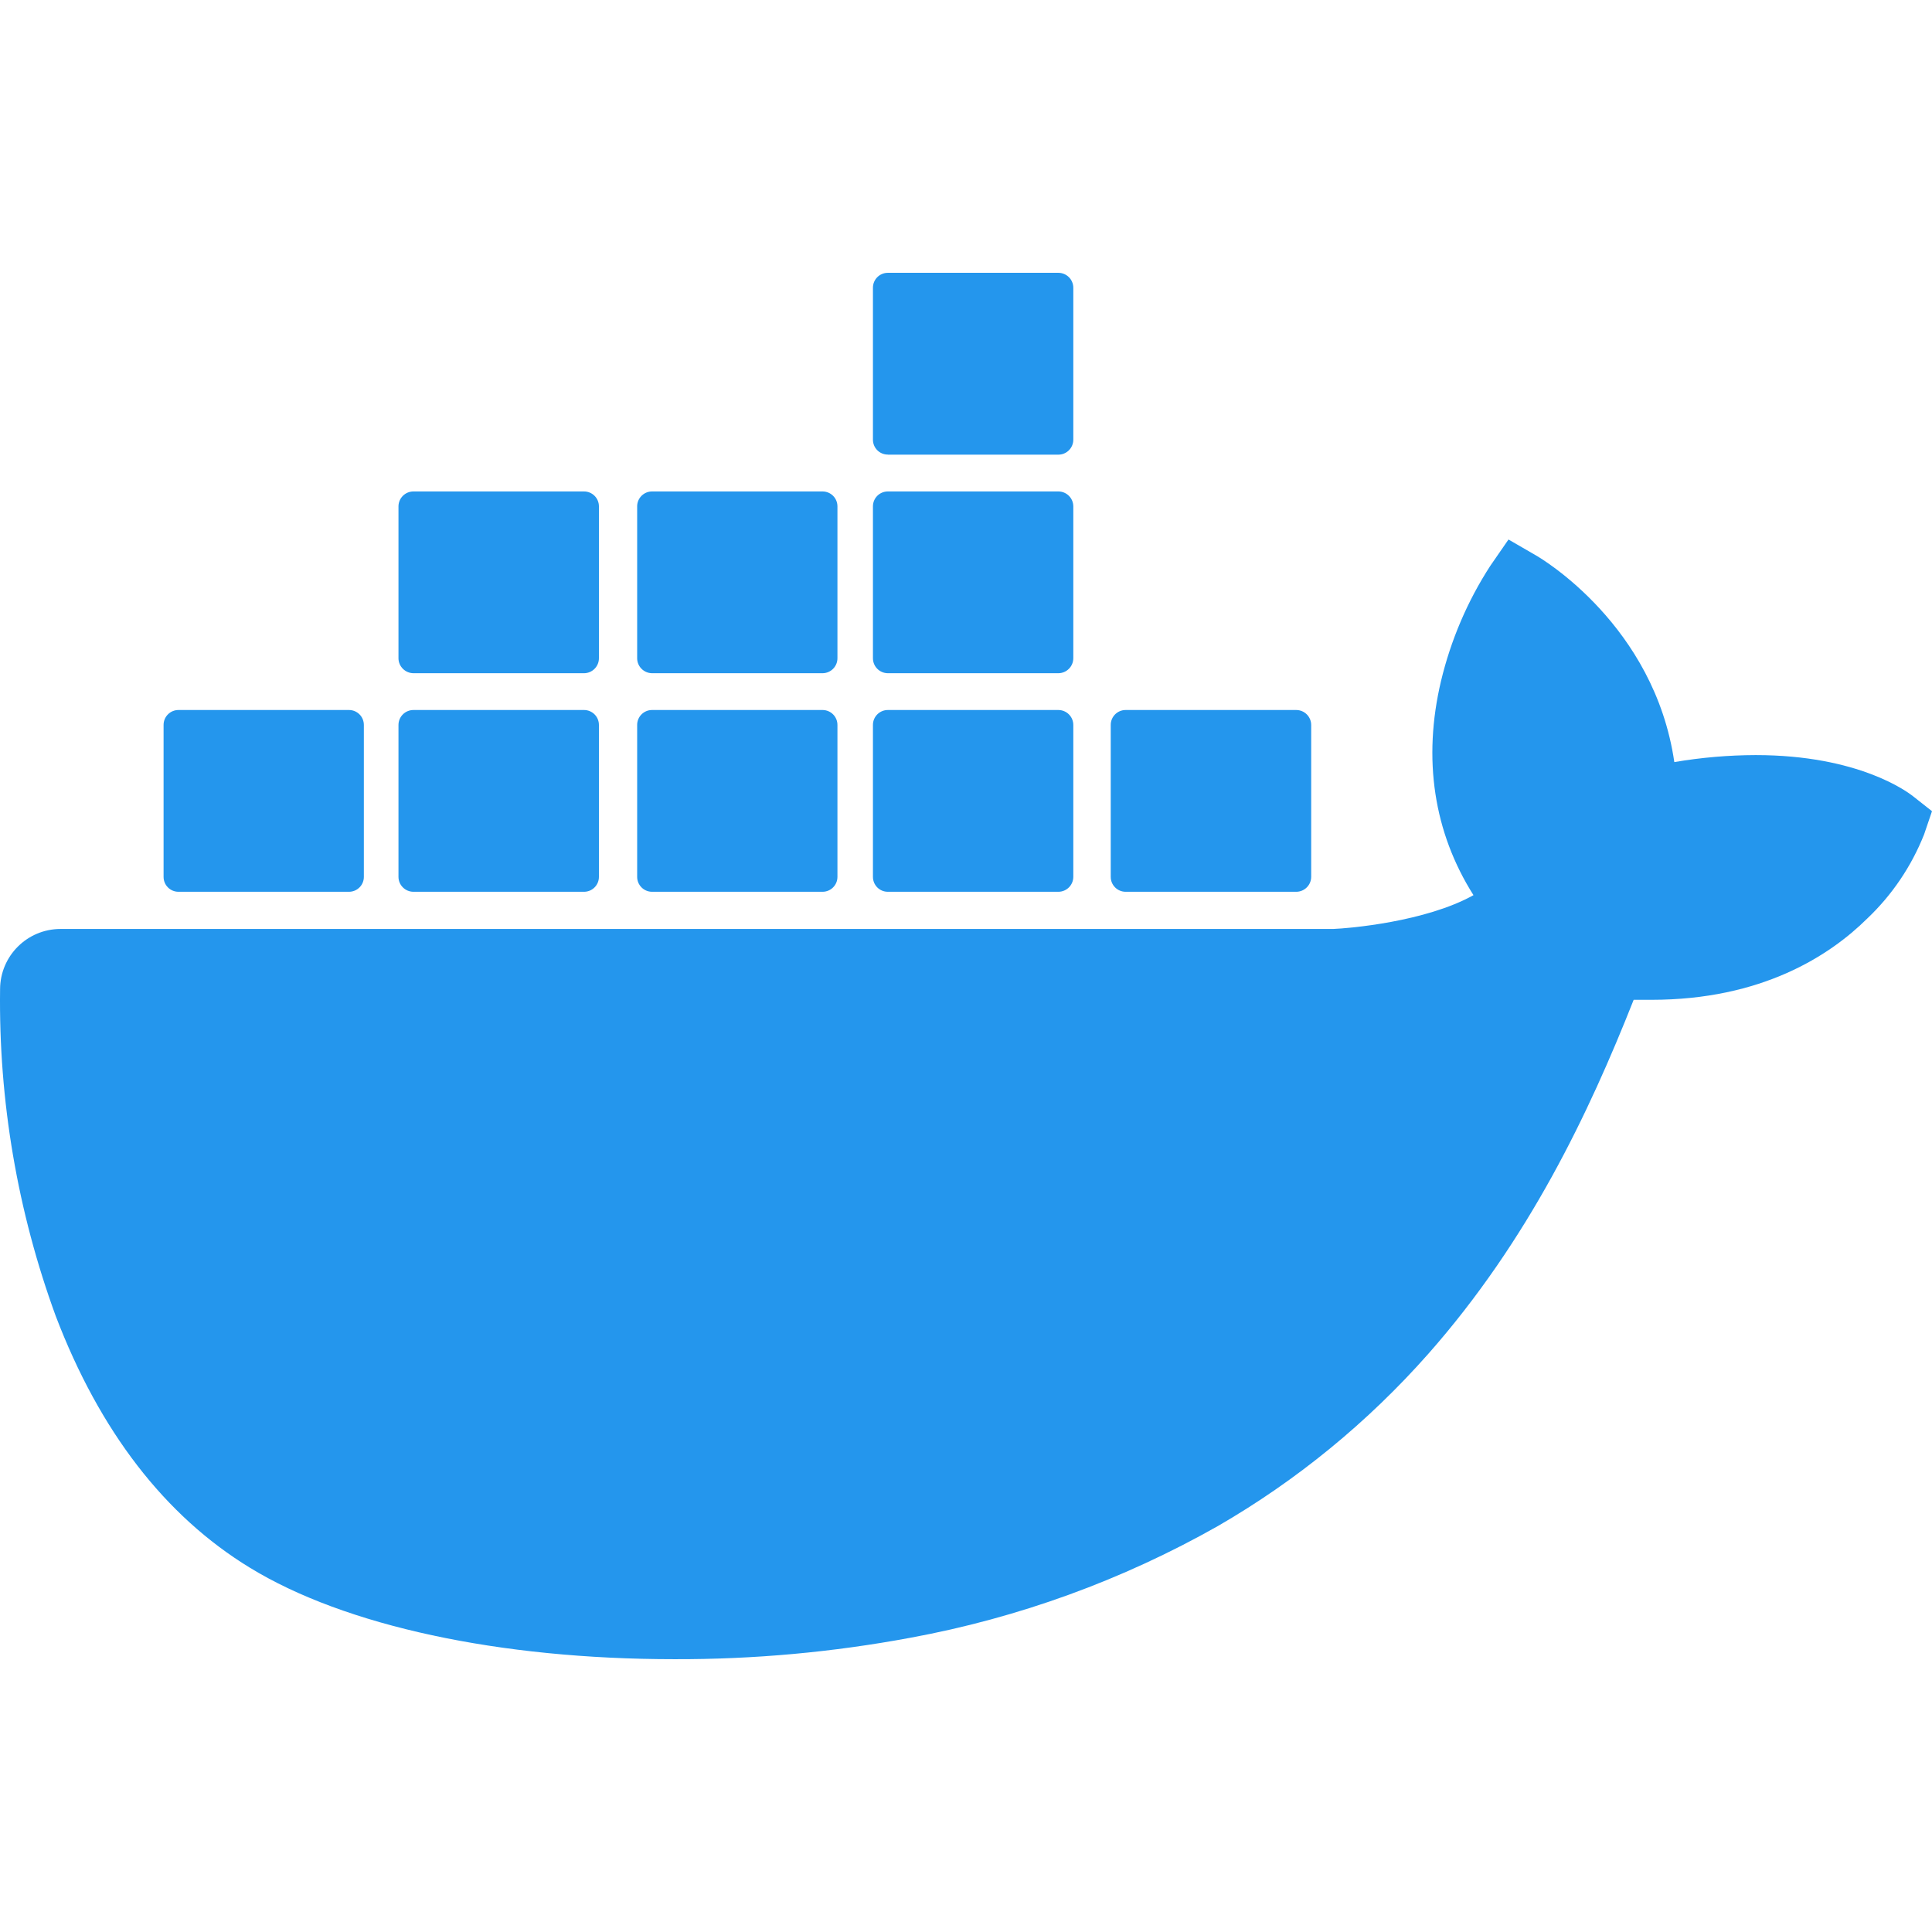
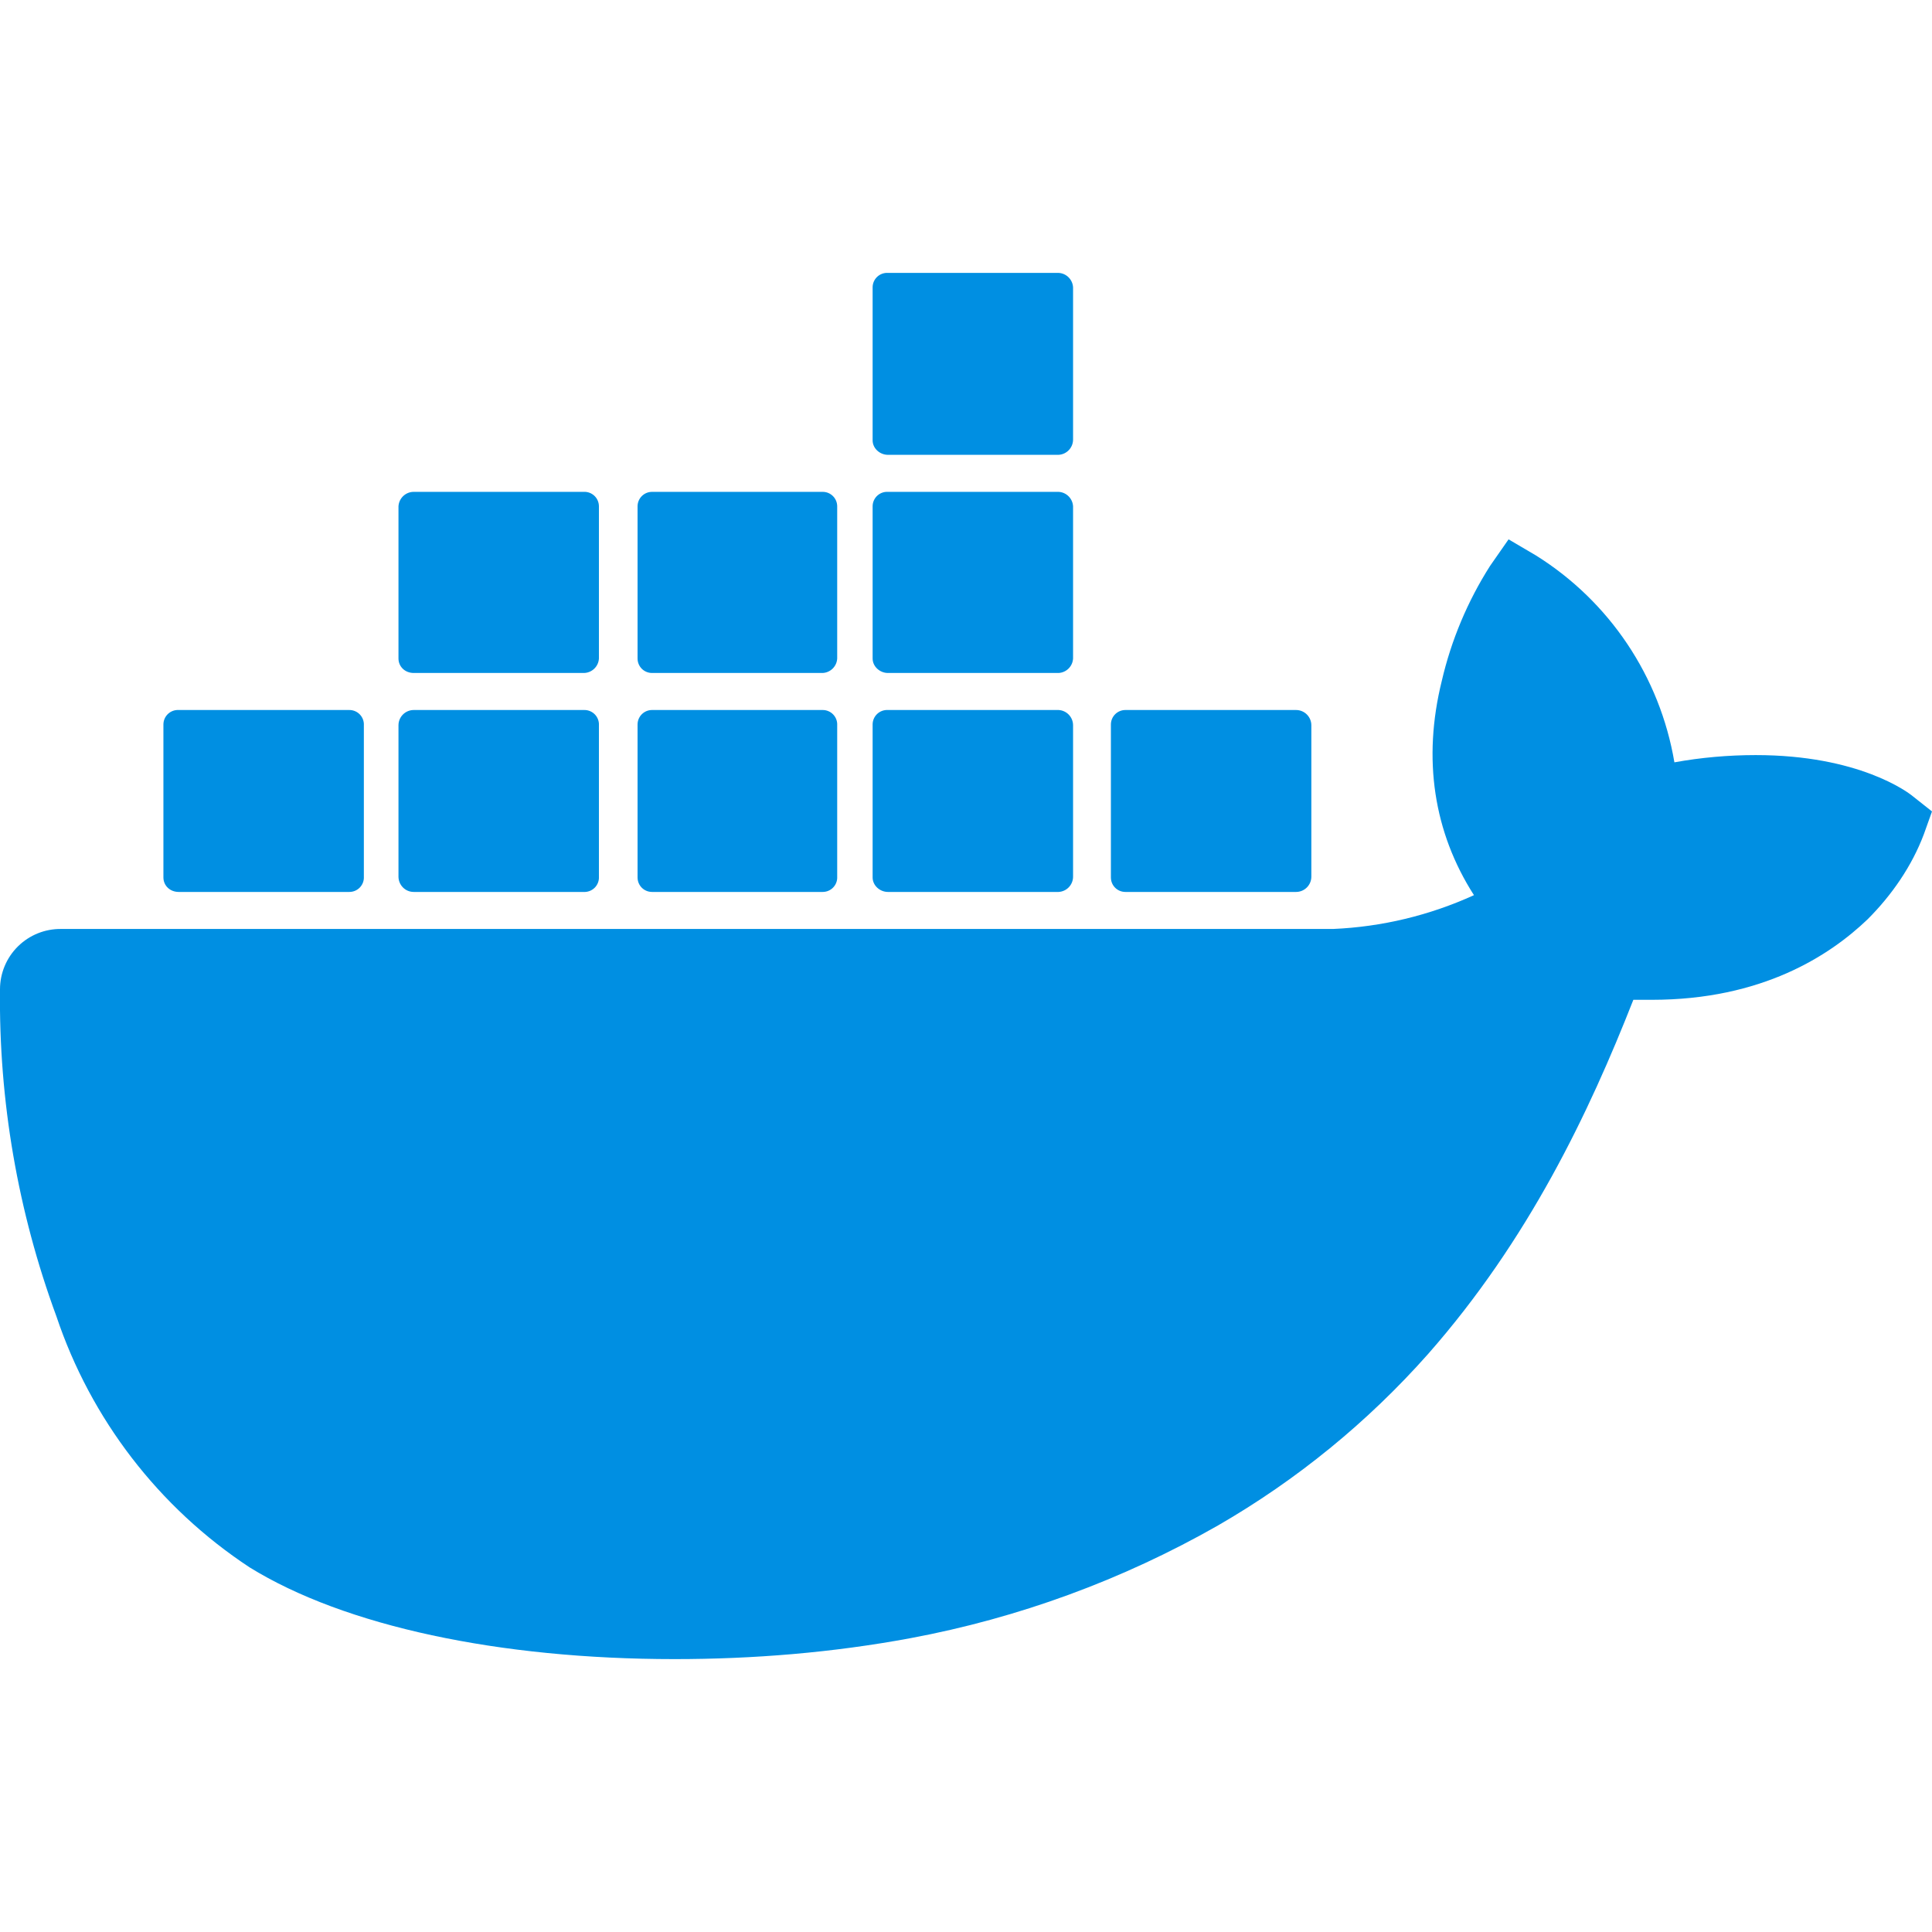
- <svg xmlns="http://www.w3.org/2000/svg" role="img" viewBox="0 0 24 24">
-   <path fill="#2496ED" d="M13.983 11.078h2.119a.186.186 0 00.186-.185V9.006a.186.186 0 00-.186-.186h-2.119a.185.185 0 00-.185.185v1.888c0 .102.083.185.185.185m-2.954-5.43h2.118a.186.186 0 00.186-.186V3.574a.186.186 0 00-.186-.185h-2.118a.185.185 0 00-.185.185v1.888c0 .102.082.185.185.185m0 2.716h2.118a.187.187 0 00.186-.186V6.29a.186.186 0 00-.186-.185h-2.118a.185.185 0 00-.185.185v1.887c0 .102.082.185.185.186m-2.93 0h2.12a.186.186 0 00.184-.186V6.29a.185.185 0 00-.185-.185H8.1a.185.185 0 00-.185.185v1.887c0 .102.083.185.185.186m-2.964 0h2.119a.186.186 0 00.185-.186V6.29a.185.185 0 00-.185-.185H5.136a.186.186 0 00-.186.185v1.887c0 .102.084.185.186.186m5.893 2.715h2.118a.186.186 0 00.186-.185V9.006a.186.186 0 00-.186-.186h-2.118a.185.185 0 00-.185.185v1.888c0 .102.082.185.185.185m-2.93 0h2.12a.185.185 0 00.184-.185V9.006a.185.185 0 00-.184-.186h-2.12a.185.185 0 00-.184.185v1.888c0 .102.083.185.185.185m-2.964 0h2.119a.185.185 0 00.185-.185V9.006a.185.185 0 00-.184-.186h-2.12a.186.186 0 00-.186.186v1.887c0 .102.084.185.186.185m-2.92 0h2.12a.185.185 0 00.184-.185V9.006a.185.185 0 00-.184-.186h-2.12a.185.185 0 00-.184.185v1.888c0 .102.082.185.185.185M23.763 9.89c-.065-.051-.672-.51-1.954-.51-.338.001-.676.03-1.01.087-.248-1.7-1.653-2.53-1.716-2.566l-.344-.199-.226.327c-.284.438-.49.922-.612 1.43-.23.97-.09 1.882.403 2.661-.595.332-1.55.413-1.744.42H.751a.751.751 0 00-.75.748 11.376 11.376 0 00.692 4.062c.545 1.428 1.355 2.48 2.41 3.124 1.18.723 3.1 1.137 5.275 1.137.983.003 1.963-.086 2.93-.266a12.248 12.248 0 003.823-1.389c.98-.567 1.86-1.288 2.61-2.136 1.252-1.418 1.998-2.997 2.553-4.4h.221c1.372 0 2.215-.549 2.68-1.009.309-.293.55-.65.707-1.046l.098-.288Z" />
+ <svg xmlns="http://www.w3.org/2000/svg" viewBox="0 0 24 24" fill="#008fe2">
+   <path d="M13.98 11.08h2.12a.19.19 0 0 0 .19-.19V9.01a.19.19 0 0 0-.19-.19h-2.12a.18.18 0 0 0-.18.18v1.9c0 .1.08.18.18.18m-2.95-5.43h2.12a.19.19 0 0 0 .18-.19V3.57a.19.19 0 0 0-.18-.18h-2.12a.18.18 0 0 0-.19.18v1.9c0 .1.09.18.19.18m0 2.71h2.12a.19.19 0 0 0 .18-.18V6.29a.19.19 0 0 0-.18-.18h-2.12a.18.18 0 0 0-.19.18v1.89c0 .1.09.18.19.18m-2.93 0h2.12a.19.19 0 0 0 .18-.18V6.29a.18.18 0 0 0-.18-.18H8.1a.18.18 0 0 0-.18.18v1.89c0 .1.08.18.18.18m-2.96 0h2.11a.19.19 0 0 0 .19-.18V6.29a.18.18 0 0 0-.19-.18H5.14a.19.19 0 0 0-.19.18v1.89c0 .1.08.18.19.18m5.89 2.72h2.12a.19.19 0 0 0 .18-.19V9.01a.19.19 0 0 0-.18-.19h-2.12a.18.18 0 0 0-.19.18v1.9c0 .1.09.18.19.18m-2.93 0h2.12a.18.18 0 0 0 .18-.19V9.01a.18.18 0 0 0-.18-.19H8.1a.18.18 0 0 0-.18.18v1.9c0 .1.08.18.18.18m-2.96 0h2.11a.18.18 0 0 0 .19-.19V9.01a.18.18 0 0 0-.18-.19H5.14a.19.19 0 0 0-.19.19v1.88c0 .1.08.19.19.19m-2.92 0h2.12a.18.18 0 0 0 .18-.19V9.01a.18.18 0 0 0-.18-.19H2.22a.18.18 0 0 0-.19.18v1.9c0 .1.08.18.19.18m21.54-1.19c-.06-.05-.67-.51-1.95-.51-.34 0-.68.03-1.01.09a3.77 3.77 0 0 0-1.72-2.57l-.34-.2-.23.33a4.6 4.6 0 0 0-.6 1.43c-.24.97-.1 1.88.4 2.66a4.7 4.7 0 0 1-1.75.42H.76a.75.75 0 0 0-.76.75 11.38 11.38 0 0 0 .7 4.06 6.03 6.03 0 0 0 2.4 3.12c1.18.73 3.1 1.14 5.28 1.14.98 0 1.96-.08 2.93-.26a12.25 12.25 0 0 0 3.82-1.4 10.5 10.5 0 0 0 2.61-2.13c1.25-1.42 2-3 2.55-4.4h.23c1.37 0 2.21-.55 2.68-1 .3-.3.55-.66.7-1.06l.1-.28Z" />
</svg>
